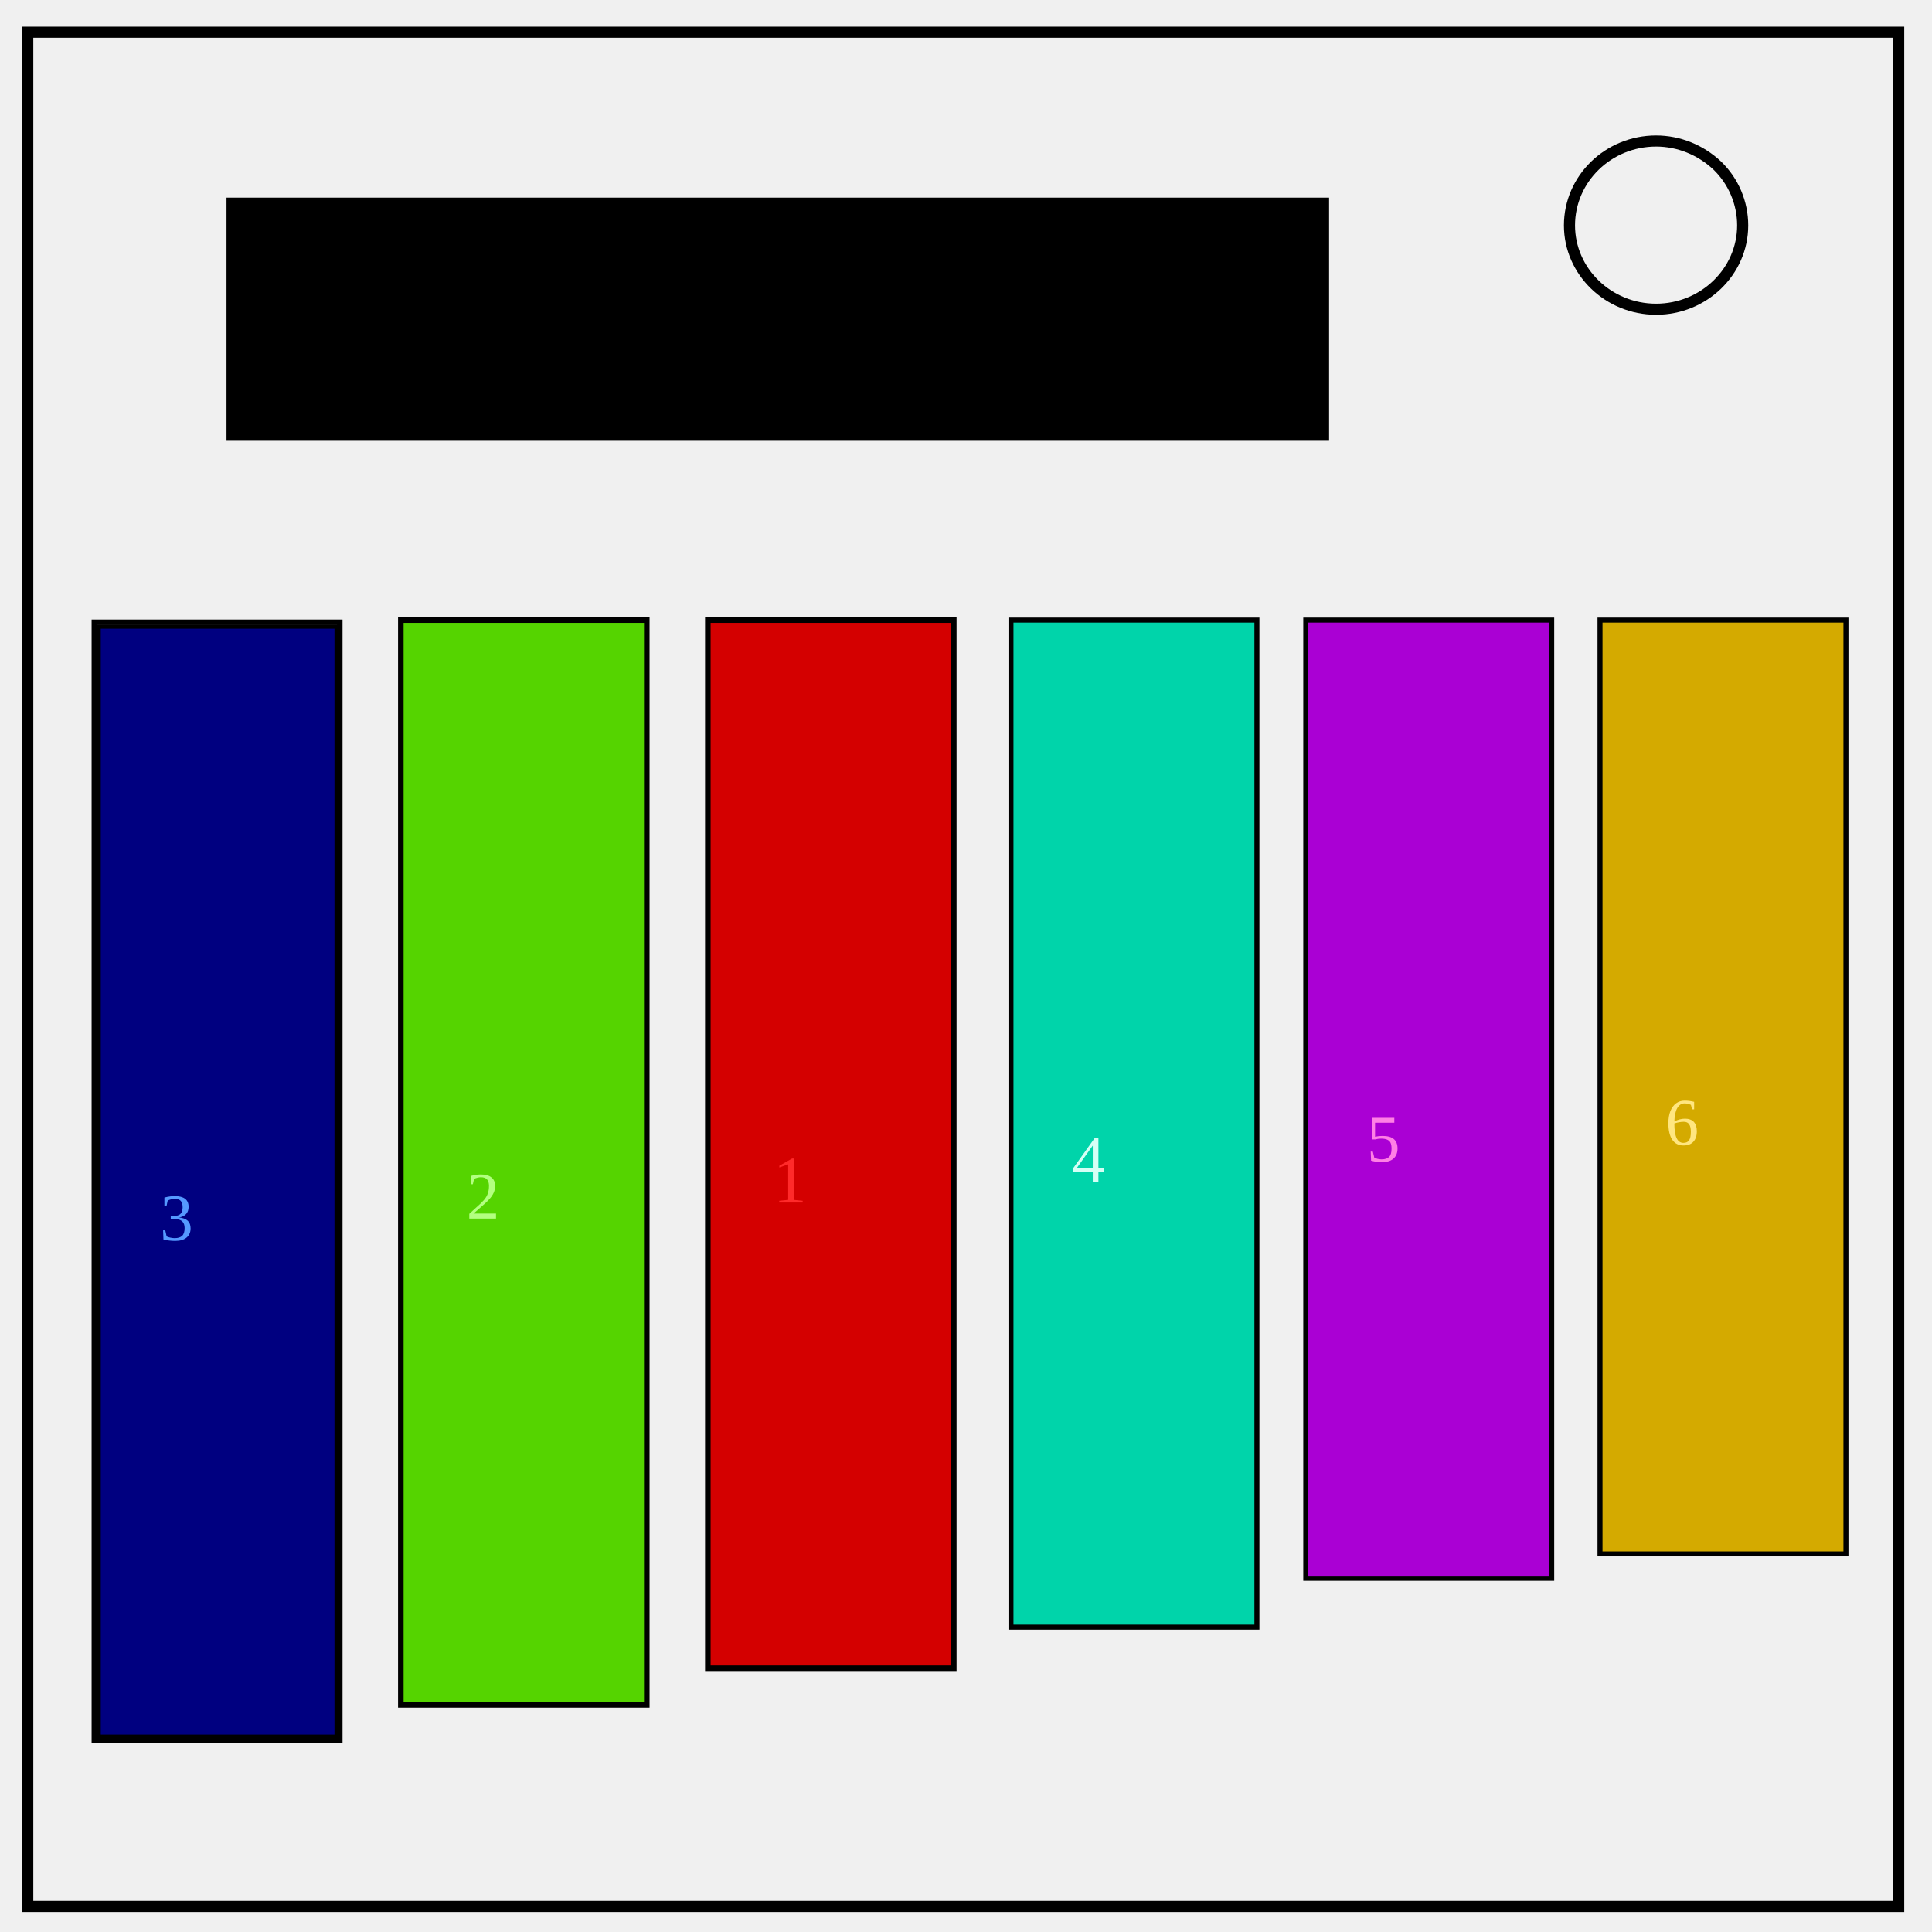
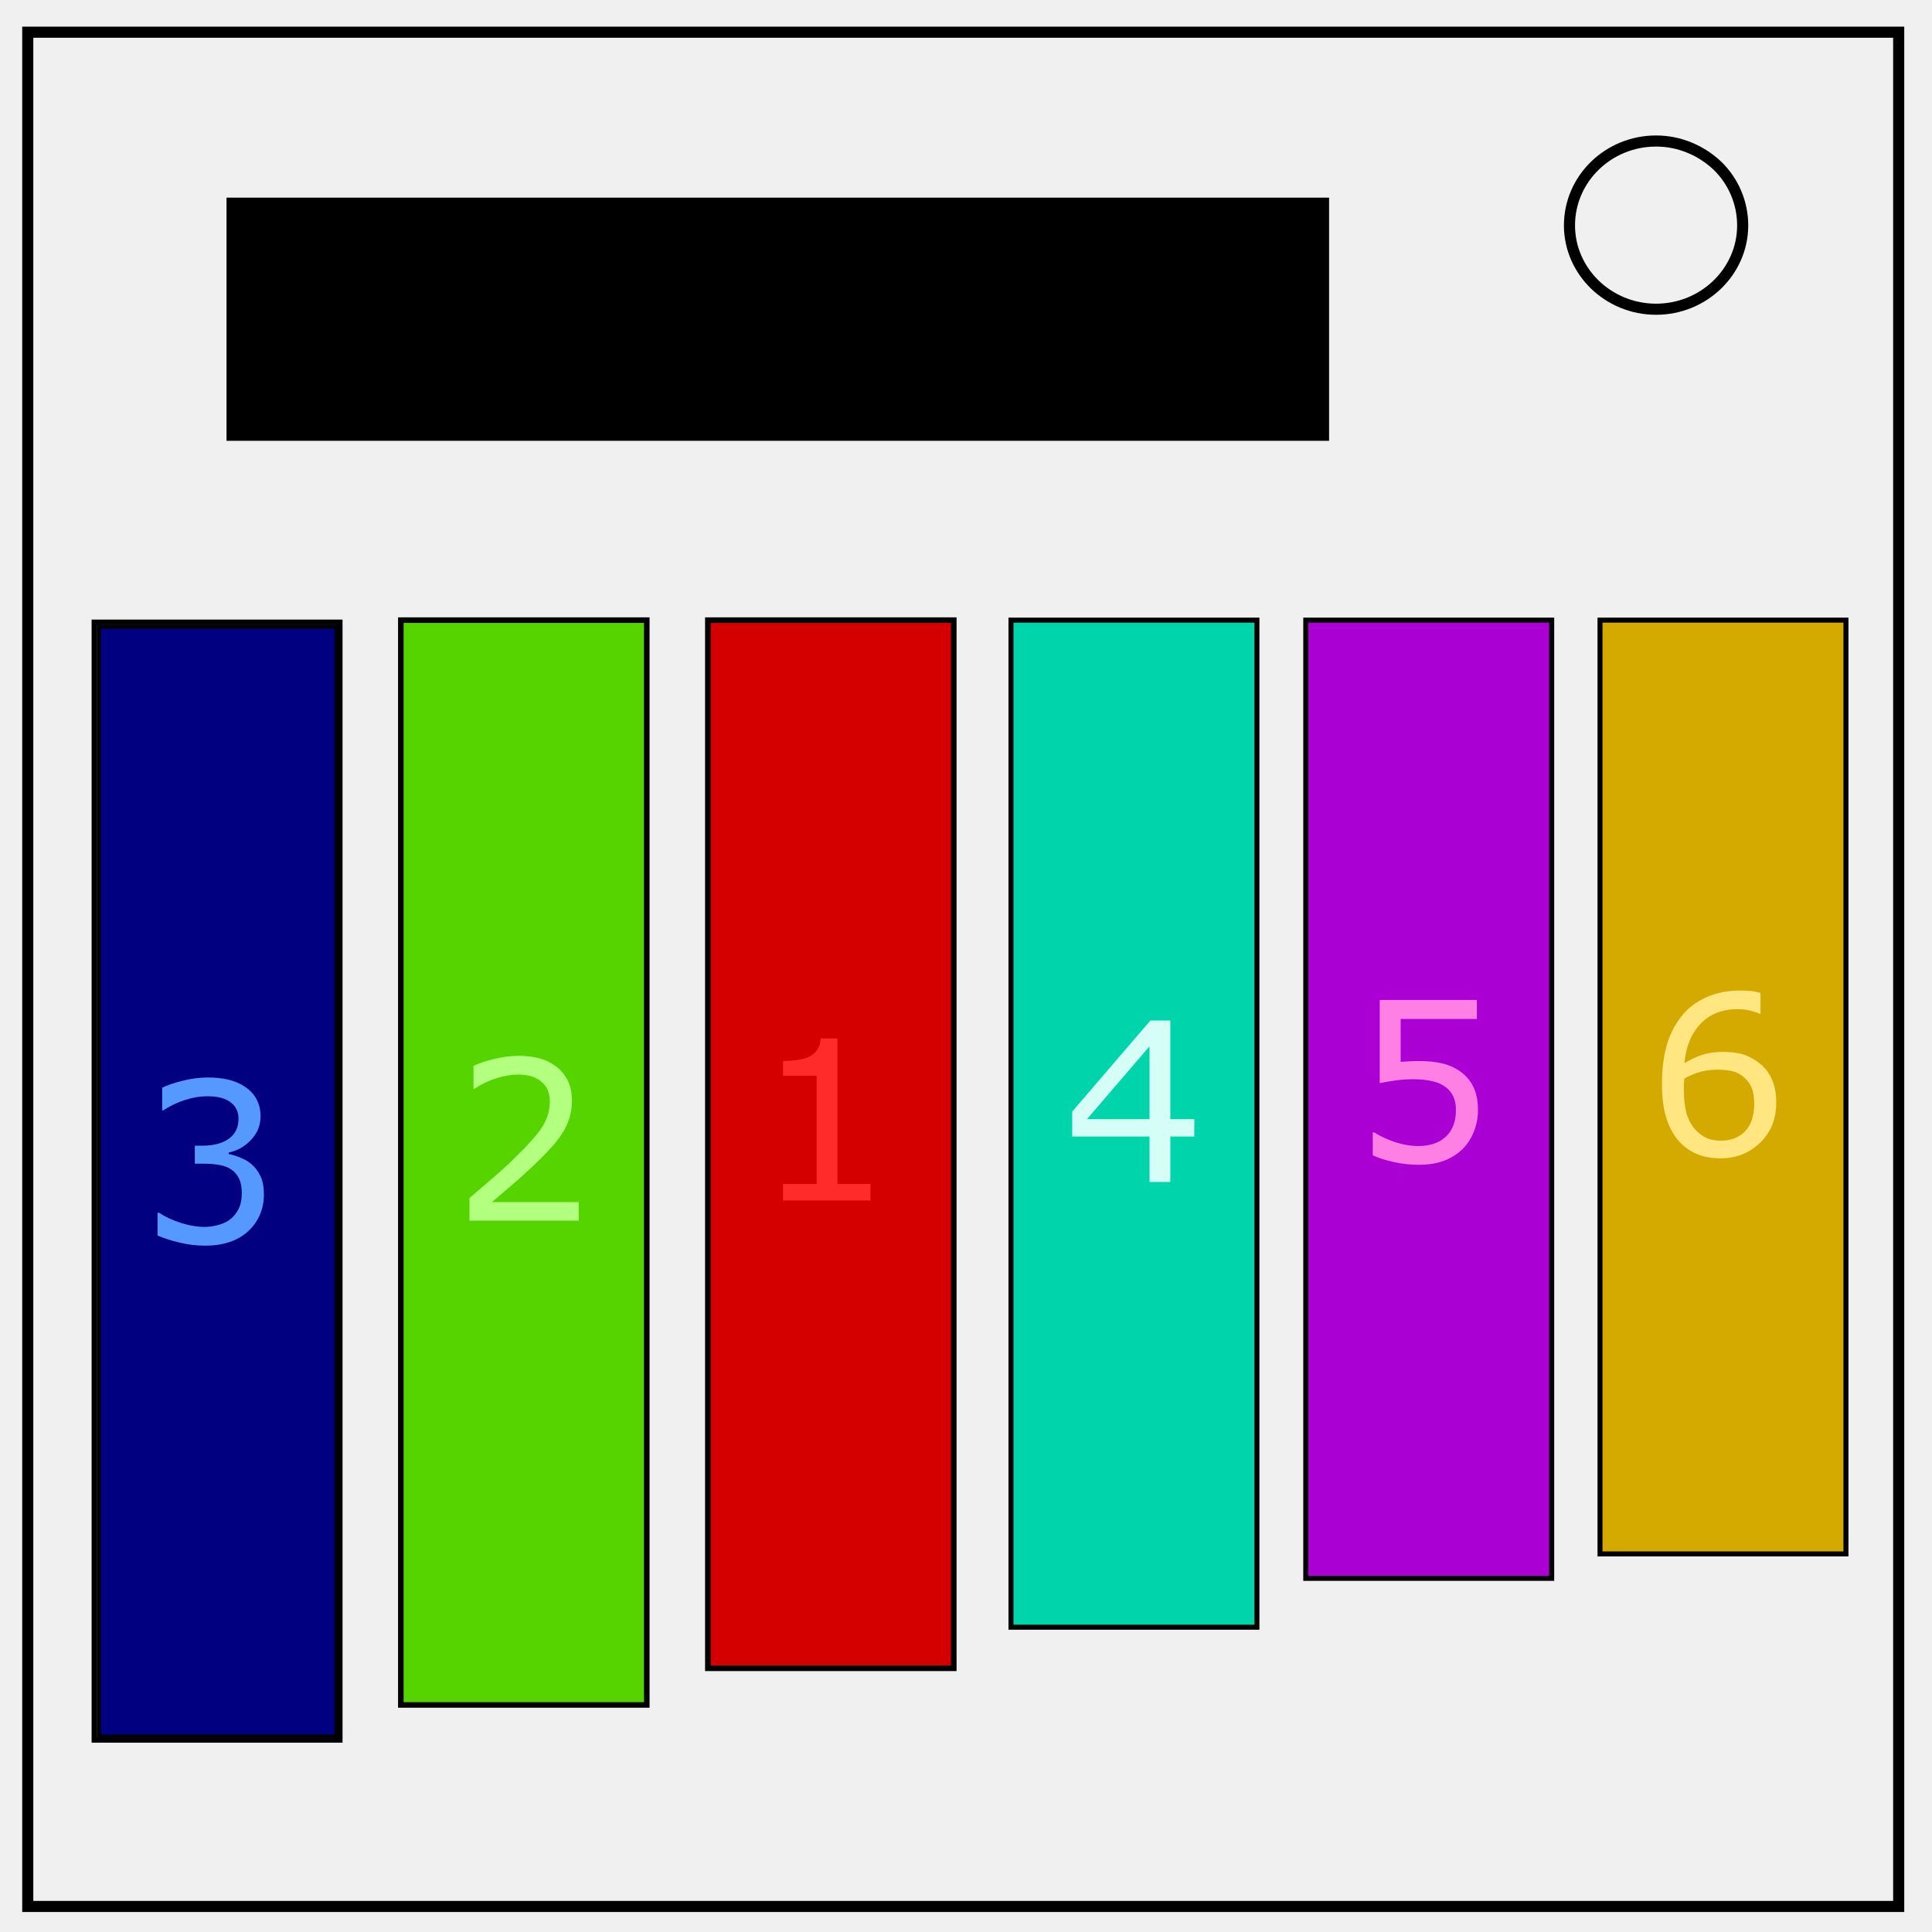
<svg xmlns="http://www.w3.org/2000/svg" fill="none" viewBox="0 0 348 348">
  <path stroke="#000" stroke-width="2" d="M5 5.8h337v337.6H5z" />
  <path stroke="#000" stroke-width="2" d="M282.7 40.6c0-8.4 7-15.2 15.6-15.2 4.1 0 8 1.6 11 4.4a15 15 0 0 1 4.6 10.8c0 8.3-7 15.1-15.6 15.1s-15.6-6.8-15.6-15.1z" />
  <path fill="#000" stroke="#000" d="M41.3 36.1h197.6v42.8H41.3z" />
  <path fill="#fff" stroke="#000" d="M17 112.1h44.2v201.3H17z" />
  <path fill="#55d400" stroke="#000" d="M72.2 111.7h44.3v195.4H72.2z" />
  <path fill="#d40000" stroke="#000" d="M127.5 111.7h44.3v188.8h-44.3z" />
  <path fill="#00d4aa" stroke="#000" stroke-width=".9" d="M182.1 111.7h44.3v181.4h-44.3z" />
  <path fill="#aa00d4" stroke="#000" stroke-width=".9" d="M235.2 111.7h44.3v172.6h-44.3z" />
  <path fill="#d4aa00" stroke="#000" stroke-width=".9" d="M288.2 111.7h44.3v168.2h-44.3z" />
-   <text x="84" y="219.5" fill="#b3ff80">
-     <tspan x="84" y="219.5">2</tspan>
-   </text>
-   <text x="139.3" y="216.6" fill="#ff2a2a">
-     <tspan x="139.3" y="216.6">1</tspan>
-   </text>
-   <text x="193.1" y="212.9" fill="#d5fff6">
-     <tspan x="193.1" y="212.9">4</tspan>
-   </text>
-   <text x="246.2" y="209.2" fill="#ff80e5">
-     <tspan x="246.2" y="209.2">5</tspan>
-   </text>
-   <text x="300" y="206.2" fill="#ffe680">
-     <tspan x="300" y="206.2">6</tspan>
-   </text>
+   <path d="M104.252 219.869H84.564v-4.082l4.102-3.516q2.07-1.758 3.847-3.496 3.75-3.633 5.137-5.762 1.387-2.148 1.387-4.629 0-2.265-1.504-3.535-1.485-1.289-4.16-1.289-1.778 0-3.848.625t-4.043 1.914h-.195v-4.101q1.386-.684 3.691-1.25 2.324-.567 4.492-.567 4.473 0 7.012 2.168 2.54 2.149 2.54 5.84 0 1.66-.43 3.105-.41 1.426-1.231 2.715-.762 1.211-1.797 2.383-1.016 1.172-2.48 2.598-2.09 2.05-4.317 3.984-2.226 1.914-4.16 3.555h15.645z" font-size="40" aria-label="2" fill="#b3ff80" />
+   <path d="M156.785 216.231h-15.742v-2.968h6.055V193.77h-6.055v-2.656q1.23 0 2.637-.195 1.406-.215 2.129-.606.898-.488 1.406-1.23.527-.762.606-2.031h3.027v26.21h5.937z" font-size="40" aria-label="1" fill="#ff2a2a" />
+   <path d="M215.122 204.716h-4.317v8.184h-3.75v-8.184H193.13v-4.492l14.082-16.406h3.594v17.773h4.317zm-8.067-3.125v-13.125l-11.27 13.125z" font-size="40" aria-label="4" fill="#d5fff6" />
+   <path d="M266.217 199.962q0 2.031-.742 3.886-.742 1.856-2.031 3.125-1.407 1.368-3.36 2.11-1.933.722-4.492.722-2.383 0-4.59-.507-2.207-.489-3.73-1.192v-4.12h.273q1.602 1.015 3.75 1.737 2.149.704 4.219.704 1.387 0 2.676-.391 1.308-.39 2.324-1.367.86-.84 1.29-2.012.448-1.172.448-2.715 0-1.504-.527-2.539-.508-1.035-1.426-1.66-1.015-.742-2.48-1.035-1.446-.313-3.242-.313-1.72 0-3.32.235-1.583.234-2.735.468v-14.98h17.5v3.418h-13.73v7.734q.84-.078 1.718-.117.879-.039 1.524-.039 2.363 0 4.14.41 1.778.39 3.262 1.406 1.562 1.075 2.422 2.774.86 1.7.86 4.258z" font-size="40" aria-label="5" fill="#ff80e5" />
+   <path d="M319.944 198.61q0 4.433-2.93 7.246-2.91 2.793-7.148 2.793-2.149 0-3.906-.664-1.758-.664-3.106-1.973-1.68-1.621-2.598-4.297-.898-2.676-.898-6.445 0-3.867.82-6.856.84-2.988 2.657-5.312 1.718-2.207 4.433-3.438 2.715-1.25 6.328-1.25 1.153 0 1.934.098.781.098 1.582.351v3.73h-.195q-.547-.292-1.66-.546-1.094-.273-2.247-.273-4.199 0-6.699 2.636-2.5 2.618-2.91 7.09 1.64-.996 3.223-1.504 1.601-.527 3.691-.527 1.855 0 3.262.352 1.426.332 2.91 1.367 1.719 1.191 2.578 3.008.879 1.816.879 4.414zm-3.965.156q0-1.817-.547-3.008-.527-1.191-1.758-2.07-.898-.625-1.992-.82-1.094-.196-2.285-.196-1.66 0-3.086.39-1.426.391-2.93 1.212-.039.43-.058.84-.02.39-.02.996 0 3.086.625 4.882.645 1.778 1.758 2.813.899.86 1.934 1.27 1.054.39 2.285.39 2.832 0 4.453-1.719 1.621-1.738 1.621-4.98z" font-size="40" aria-label="6" fill="#ffe680" />
  <path fill="navy" stroke="#000" stroke-width=".7" d="M17.8 212.9v-100h42.8v199.9H17.8zm32.4 7.5c-.2-1.3-.8-1.7-3-1.9l-2.8-.2v-25.7h-1.9c-1 0-1.8.4-1.8 1 0 1.4-2.3 2.7-4.7 2.7-1.6 0-2 .3-2 1.8 0 1.7.4 1.9 3 1.9h3v18.3l-2.8.2c-2.2.2-2.8.6-3 2-.2 1.5-.1 1.6 8 1.6 8 0 8.2 0 8-1.7z" />
  <path fill="navy" stroke="navy" d="M28.8 191.7h28v39.1h-28z" />
-   <text x="28.8" y="223.4" fill="#59f">
-     <tspan x="28.8" y="223.4">3</tspan>
-   </text>
+   <path d="M45.387 209.765q.937.84 1.543 2.11.605 1.269.605 3.28 0 1.993-.722 3.653-.723 1.66-2.031 2.89-1.465 1.368-3.458 2.032-1.972.644-4.335.644-2.422 0-4.766-.586-2.344-.566-3.848-1.25v-4.082h.293q1.66 1.094 3.906 1.817 2.247.722 4.336.722 1.23 0 2.618-.41 1.386-.41 2.246-1.21.898-.86 1.328-1.895.45-1.036.45-2.618 0-1.562-.509-2.578-.488-1.035-1.367-1.62-.879-.606-2.129-.821-1.25-.235-2.695-.235h-1.758v-3.242h1.367q2.969 0 4.727-1.23 1.777-1.25 1.777-3.633 0-1.055-.45-1.836-.448-.8-1.25-1.309-.839-.507-1.796-.703-.957-.195-2.168-.195-1.855 0-3.945.664T29.41 200h-.195v-4.082q1.387-.684 3.692-1.25 2.324-.586 4.492-.586 2.129 0 3.75.39 1.62.391 2.93 1.25 1.406.938 2.128 2.266.723 1.329.723 3.106 0 2.422-1.719 4.238-1.699 1.797-4.023 2.266v.273q.937.156 2.148.664 1.211.489 2.051 1.23z" font-size="40" aria-label="3" fill="#59f" />
</svg>
